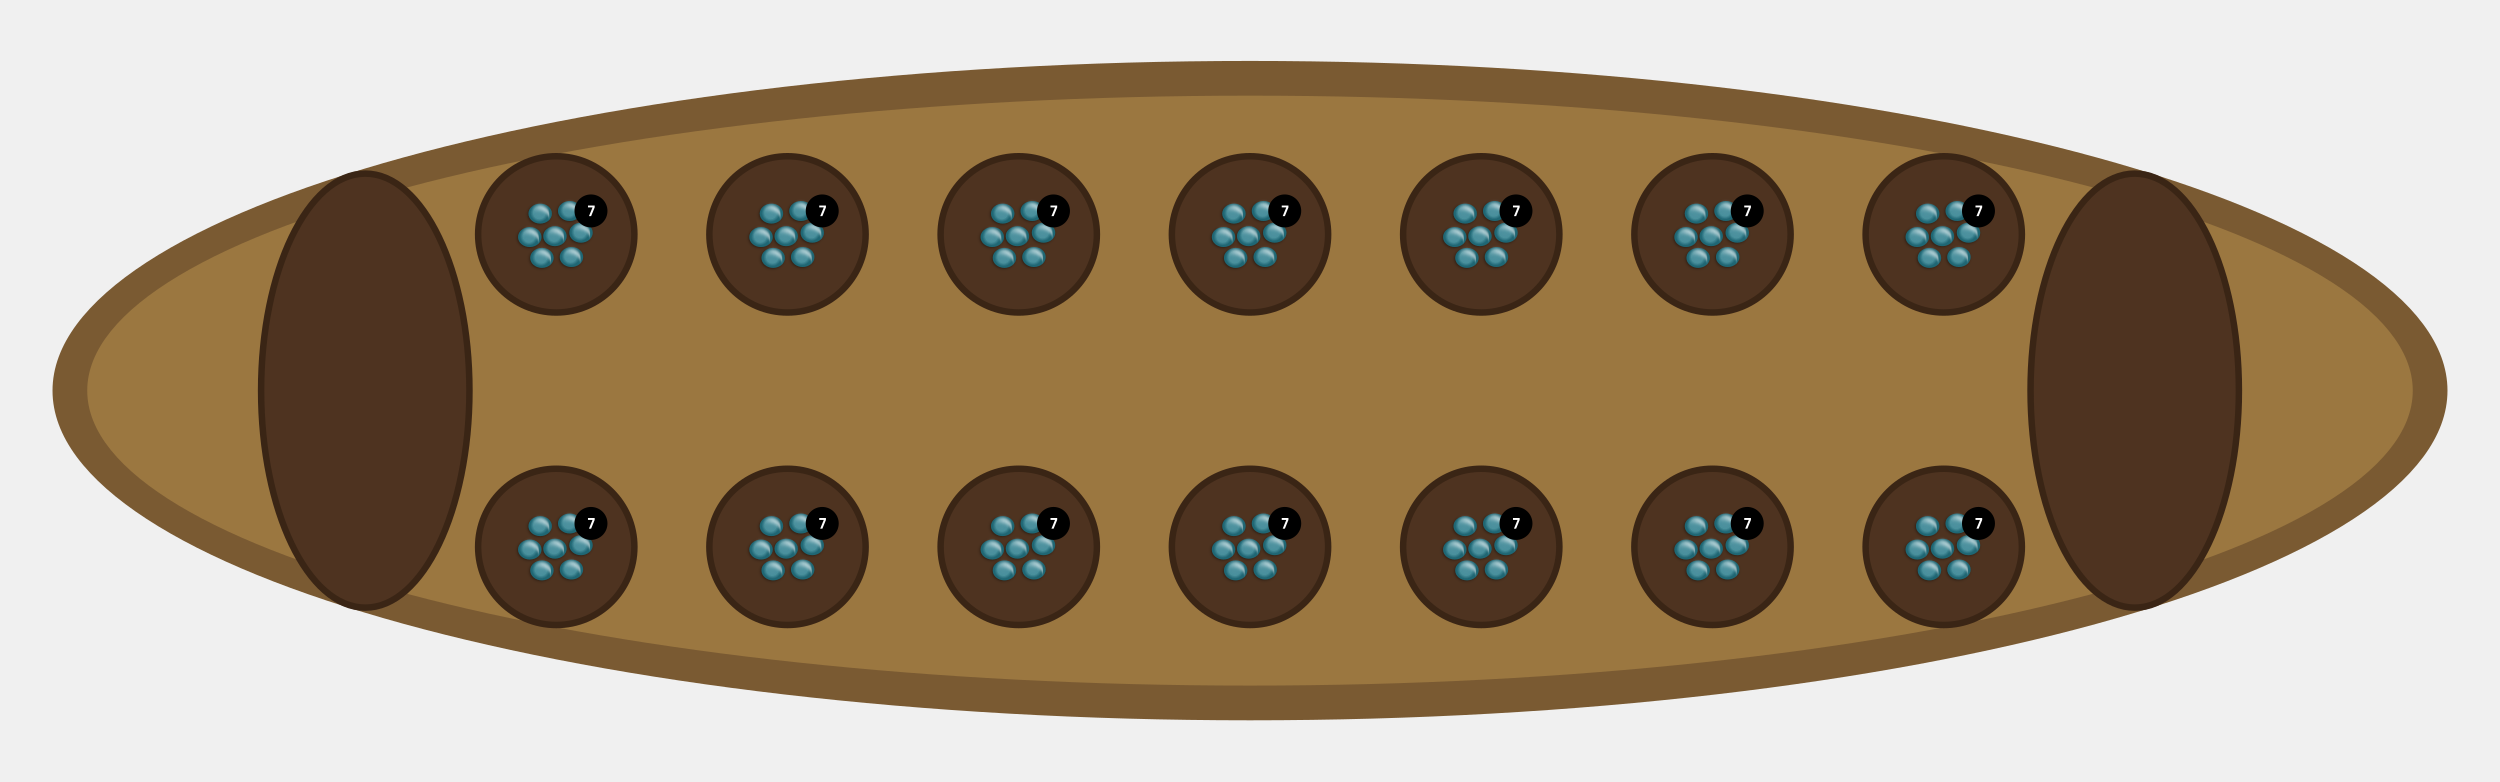
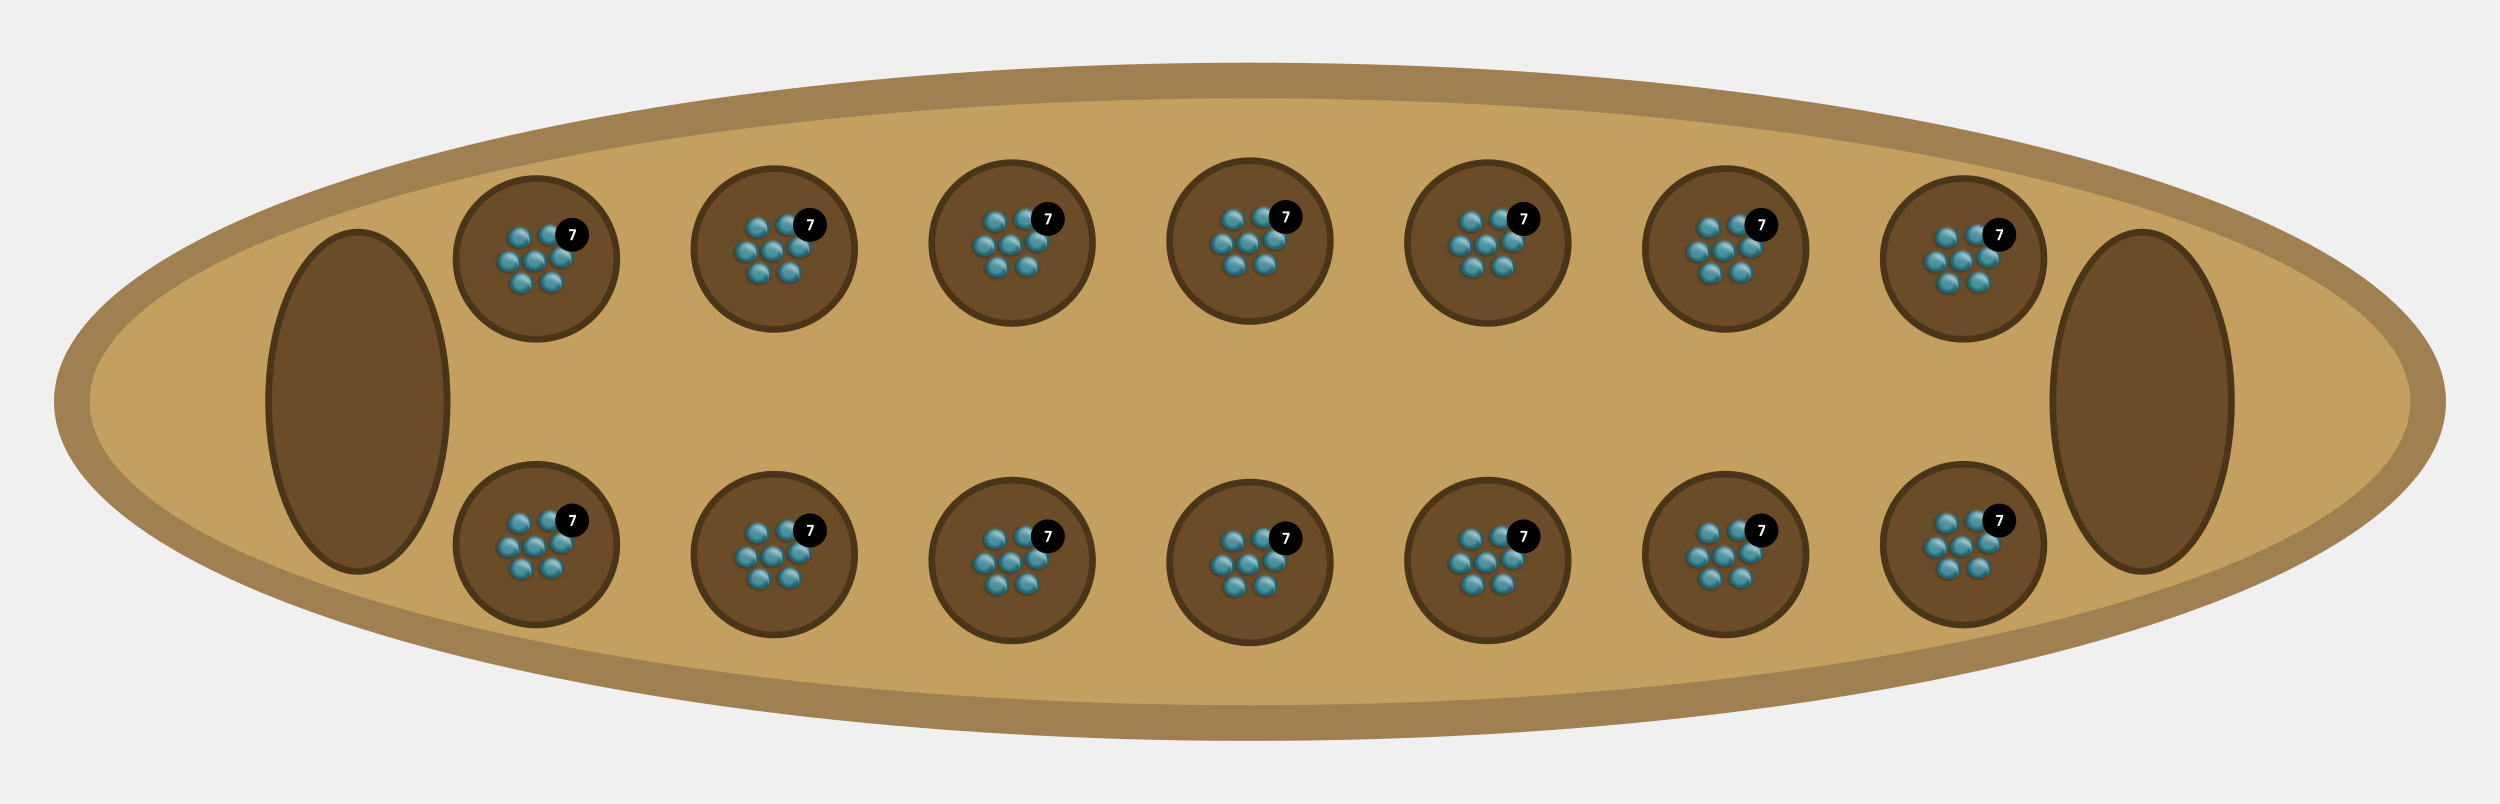
- <svg xmlns="http://www.w3.org/2000/svg" viewBox="0 0 576 180" width="576" height="180">
+ <svg xmlns="http://www.w3.org/2000/svg" viewBox="0 0 560 180" width="560" height="180">
  <defs>
    <symbol id="piece-playstrategy-oware-7" viewBox="0 0 144 144">
      <defs>
        <filter x="-22.2%" y="-26.1%" width="144.4%" height="152.2%" filterUnits="objectBoundingBox" id="filter-1">
          <feGaussianBlur stdDeviation="2" in="SourceGraphic" />
        </filter>
        <radialGradient cx="46.388%" cy="46.388%" fx="46.388%" fy="46.388%" r="46.157%" gradientTransform="translate(0.463878,0.463878),scale(0.851852,1),rotate(90),translate(-0.463878,-0.463878)" id="radialGradient-2">
          <stop stop-color="#FFFFFF" stop-opacity="0.1" offset="0%" />
          <stop stop-color="#FFFFFF" stop-opacity="0.086" offset="63.589%" />
          <stop stop-color="#000000" stop-opacity="0.08" offset="100%" />
        </radialGradient>
        <ellipse id="path-3" cx="13.5" cy="11.5" rx="13.5" ry="11.5" />
        <filter x="-34.6%" y="-38.6%" width="169.2%" height="177.3%" filterUnits="objectBoundingBox" id="filter-4">
          <feGaussianBlur stdDeviation="2" in="SourceGraphic" />
        </filter>
        <filter x="-22.2%" y="-26.1%" width="144.4%" height="152.2%" filterUnits="objectBoundingBox" id="filter-5">
          <feGaussianBlur stdDeviation="2" in="SourceGraphic" />
        </filter>
        <ellipse id="path-6" cx="13.5" cy="11.5" rx="13.5" ry="11.5" />
        <filter x="-34.6%" y="-38.6%" width="169.2%" height="177.3%" filterUnits="objectBoundingBox" id="filter-7">
          <feGaussianBlur stdDeviation="2" in="SourceGraphic" />
        </filter>
        <filter x="-22.2%" y="-26.1%" width="144.4%" height="152.2%" filterUnits="objectBoundingBox" id="filter-8">
          <feGaussianBlur stdDeviation="2" in="SourceGraphic" />
        </filter>
        <ellipse id="path-9" cx="13.5" cy="11.5" rx="13.5" ry="11.5" />
        <filter x="-34.6%" y="-38.6%" width="169.2%" height="177.3%" filterUnits="objectBoundingBox" id="filter-10">
          <feGaussianBlur stdDeviation="2" in="SourceGraphic" />
        </filter>
        <filter x="-22.2%" y="-26.1%" width="144.4%" height="152.2%" filterUnits="objectBoundingBox" id="filter-11">
          <feGaussianBlur stdDeviation="2" in="SourceGraphic" />
        </filter>
        <ellipse id="path-12" cx="13.5" cy="11.5" rx="13.5" ry="11.5" />
        <filter x="-34.6%" y="-38.6%" width="169.2%" height="177.3%" filterUnits="objectBoundingBox" id="filter-13">
          <feGaussianBlur stdDeviation="2" in="SourceGraphic" />
        </filter>
        <filter x="-22.2%" y="-26.1%" width="144.4%" height="152.2%" filterUnits="objectBoundingBox" id="filter-14">
          <feGaussianBlur stdDeviation="2" in="SourceGraphic" />
        </filter>
        <ellipse id="path-15" cx="13.5" cy="11.5" rx="13.5" ry="11.5" />
        <filter x="-34.6%" y="-38.6%" width="169.2%" height="177.3%" filterUnits="objectBoundingBox" id="filter-16">
          <feGaussianBlur stdDeviation="2" in="SourceGraphic" />
        </filter>
        <filter x="-22.2%" y="-26.1%" width="144.4%" height="152.2%" filterUnits="objectBoundingBox" id="filter-17">
          <feGaussianBlur stdDeviation="2" in="SourceGraphic" />
        </filter>
        <ellipse id="path-18" cx="13.5" cy="11.5" rx="13.5" ry="11.5" />
        <filter x="-34.6%" y="-38.6%" width="169.2%" height="177.3%" filterUnits="objectBoundingBox" id="filter-19">
          <feGaussianBlur stdDeviation="2" in="SourceGraphic" />
        </filter>
        <filter x="-22.2%" y="-26.1%" width="144.4%" height="152.2%" filterUnits="objectBoundingBox" id="filter-20">
          <feGaussianBlur stdDeviation="2" in="SourceGraphic" />
        </filter>
        <ellipse id="path-21" cx="13.5" cy="11.5" rx="13.5" ry="11.5" />
        <filter x="-34.6%" y="-38.6%" width="169.2%" height="177.3%" filterUnits="objectBoundingBox" id="filter-22">
          <feGaussianBlur stdDeviation="2" in="SourceGraphic" />
        </filter>
      </defs>
      <g id="seeds-7" stroke="none" stroke-width="1" fill="none" fill-rule="evenodd">
        <g id="Group" transform="translate(22, 27)">
          <g transform="translate(29, 29)">
            <ellipse id="shadow" fill="#000000" opacity="0.4" style="mix-blend-mode: multiply;" filter="url(#filter-1)" cx="18.5" cy="19.083" rx="13.5" ry="11.5" />
            <g id="colour---blue" transform="translate(6, 6.582812)">
              <use fill="#257989" href="#path-3" />
              <use fill="url(#radialGradient-2)" href="#path-3" />
            </g>
            <ellipse id="gradient" fill="url(#radialGradient-2)" cx="19.5" cy="18.083" rx="13.5" ry="11.5" />
            <path d="M12.595,25.035 C11.39,18.696 12.842,14.175 16.952,11.474 C21.061,8.772 25.252,8.852 29.523,11.715 C25.631,10.702 21.79,11.669 17.999,14.614 C14.209,17.558 12.407,21.032 12.595,25.035 Z" id="glow" fill="#FFFFFF" filter="url(#filter-4)" transform="translate(20.85407, 17.2703) rotate(-300) translate(-20.85407, -17.2703) " />
          </g>
          <g transform="translate(0, 30)">
            <ellipse id="shadow" fill="#000000" opacity="0.4" style="mix-blend-mode: multiply;" filter="url(#filter-5)" cx="18.5" cy="19.083" rx="13.5" ry="11.5" />
            <g id="colour---blue" transform="translate(6, 6.582812)">
              <use fill="#257989" href="#path-6" />
              <use fill="url(#radialGradient-2)" href="#path-6" />
            </g>
            <ellipse id="gradient" fill="url(#radialGradient-2)" cx="19.5" cy="18.083" rx="13.5" ry="11.5" />
            <path d="M12.595,25.035 C11.39,18.696 12.842,14.175 16.952,11.474 C21.061,8.772 25.252,8.852 29.523,11.715 C25.631,10.702 21.79,11.669 17.999,14.614 C14.209,17.558 12.407,21.032 12.595,25.035 Z" id="glow" fill="#FFFFFF" filter="url(#filter-7)" transform="translate(20.85407, 17.2703) rotate(-300) translate(-20.85407, -17.2703) " />
          </g>
          <g transform="translate(14, 54)">
            <ellipse id="shadow" fill="#000000" opacity="0.4" style="mix-blend-mode: multiply;" filter="url(#filter-8)" cx="18.5" cy="19.083" rx="13.5" ry="11.5" />
            <g id="colour---blue" transform="translate(6, 6.582812)">
              <use fill="#257989" href="#path-9" />
              <use fill="url(#radialGradient-2)" href="#path-9" />
            </g>
            <ellipse id="gradient" fill="url(#radialGradient-2)" cx="19.5" cy="18.083" rx="13.5" ry="11.5" />
            <path d="M12.595,25.035 C11.39,18.696 12.842,14.175 16.952,11.474 C21.061,8.772 25.252,8.852 29.523,11.715 C25.631,10.702 21.79,11.669 17.999,14.614 C14.209,17.558 12.407,21.032 12.595,25.035 Z" id="glow" fill="#FFFFFF" filter="url(#filter-10)" transform="translate(20.85407, 17.2703) rotate(-300) translate(-20.85407, -17.2703) " />
          </g>
          <g transform="translate(48, 53)">
            <ellipse id="shadow" fill="#000000" opacity="0.4" style="mix-blend-mode: multiply;" filter="url(#filter-11)" cx="18.5" cy="19.083" rx="13.5" ry="11.5" />
            <g id="colour---blue" transform="translate(6, 6.582812)">
              <use fill="#257989" href="#path-12" />
              <use fill="url(#radialGradient-2)" href="#path-12" />
            </g>
            <ellipse id="gradient" fill="url(#radialGradient-2)" cx="19.5" cy="18.083" rx="13.5" ry="11.5" />
            <path d="M12.595,25.035 C11.39,18.696 12.842,14.175 16.952,11.474 C21.061,8.772 25.252,8.852 29.523,11.715 C25.631,10.702 21.79,11.669 17.999,14.614 C14.209,17.558 12.407,21.032 12.595,25.035 Z" id="glow" fill="#FFFFFF" filter="url(#filter-13)" transform="translate(20.85407, 17.2703) rotate(-300) translate(-20.85407, -17.2703) " />
          </g>
          <g transform="translate(59, 25)">
            <ellipse id="shadow" fill="#000000" opacity="0.4" style="mix-blend-mode: multiply;" filter="url(#filter-14)" cx="18.5" cy="19.083" rx="13.5" ry="11.5" />
            <g id="colour---blue" transform="translate(6, 6.582812)">
              <use fill="#257989" href="#path-15" />
              <use fill="url(#radialGradient-2)" href="#path-15" />
            </g>
            <ellipse id="gradient" fill="url(#radialGradient-2)" cx="19.5" cy="18.083" rx="13.5" ry="11.5" />
            <path d="M12.595,25.035 C11.39,18.696 12.842,14.175 16.952,11.474 C21.061,8.772 25.252,8.852 29.523,11.715 C25.631,10.702 21.79,11.669 17.999,14.614 C14.209,17.558 12.407,21.032 12.595,25.035 Z" id="glow" fill="#FFFFFF" filter="url(#filter-16)" transform="translate(20.85407, 17.2703) rotate(-300) translate(-20.85407, -17.2703) " />
          </g>
          <g transform="translate(12, 3)">
            <ellipse id="shadow" fill="#000000" opacity="0.4" style="mix-blend-mode: multiply;" filter="url(#filter-17)" cx="18.5" cy="19.083" rx="13.5" ry="11.5" />
            <g id="colour---blue" transform="translate(6, 6.582812)">
              <use fill="#257989" href="#path-18" />
              <use fill="url(#radialGradient-2)" href="#path-18" />
            </g>
            <ellipse id="gradient" fill="url(#radialGradient-2)" cx="19.5" cy="18.083" rx="13.5" ry="11.5" />
            <path d="M12.595,25.035 C11.39,18.696 12.842,14.175 16.952,11.474 C21.061,8.772 25.252,8.852 29.523,11.715 C25.631,10.702 21.79,11.669 17.999,14.614 C14.209,17.558 12.407,21.032 12.595,25.035 Z" id="glow" fill="#FFFFFF" filter="url(#filter-19)" transform="translate(20.85407, 17.2703) rotate(-300) translate(-20.85407, -17.2703) " />
          </g>
          <g transform="translate(46, 0)">
            <ellipse id="shadow" fill="#000000" opacity="0.4" style="mix-blend-mode: multiply;" filter="url(#filter-20)" cx="18.5" cy="19.083" rx="13.5" ry="11.5" />
            <g id="colour---blue" transform="translate(6, 6.582812)">
              <use fill="#257989" href="#path-21" />
              <use fill="url(#radialGradient-2)" href="#path-21" />
            </g>
            <ellipse id="gradient" fill="url(#radialGradient-2)" cx="19.5" cy="18.083" rx="13.5" ry="11.5" />
            <path d="M12.595,25.035 C11.39,18.696 12.842,14.175 16.952,11.474 C21.061,8.772 25.252,8.852 29.523,11.715 C25.631,10.702 21.79,11.669 17.999,14.614 C14.209,17.558 12.407,21.032 12.595,25.035 Z" id="glow" fill="#FFFFFF" filter="url(#filter-22)" transform="translate(20.85407, 17.2703) rotate(-300) translate(-20.85407, -17.2703) " />
          </g>
        </g>
        <g id="Number" transform="translate(93, 26)">
          <circle id="Oval" fill="#000000" cx="19" cy="19" r="19" />
          <path d="M19.177,25 L23.274,14.936 L23.274,12.76 L15.556,12.76 L15.556,14.936 L20.792,14.936 L16.678,25 L19.177,25 Z" id="Masked-text-object" fill="#FFFFFF" />
        </g>
      </g>
    </symbol>
  </defs>
-   <ellipse cx="288" cy="90" rx="275.9" ry="75.96" fill="#7A5A32" />
-   <ellipse cx="288" cy="90" rx="267.9" ry="67.96" fill="#9B7740" />
-   <ellipse cx="84.16" cy="90" rx="24" ry="50" fill="#4E3320" stroke="#3A2515" stroke-width="1.5" class="board-cell" data-sq="store-1" />
-   <ellipse cx="491.84" cy="90" rx="24" ry="50" fill="#4E3320" stroke="#3A2515" stroke-width="1.5" class="board-cell" data-sq="store-0" />
-   <circle cx="128.16" cy="54" r="18" fill="#4E3320" stroke="#3A2515" stroke-width="1.5" class="board-cell" data-sq="pit-6" />
-   <circle cx="128.16" cy="126" r="18" fill="#4E3320" stroke="#3A2515" stroke-width="1.5" class="board-cell" data-sq="pit-7" />
-   <use href="#piece-playstrategy-oware-7" x="113.76" y="39.6" width="28.8" height="28.8" />
-   <use href="#piece-playstrategy-oware-7" x="113.76" y="111.6" width="28.8" height="28.8" />
-   <circle cx="181.44" cy="54" r="18" fill="#4E3320" stroke="#3A2515" stroke-width="1.5" class="board-cell" data-sq="pit-5" />
-   <circle cx="181.44" cy="126" r="18" fill="#4E3320" stroke="#3A2515" stroke-width="1.5" class="board-cell" data-sq="pit-8" />
-   <use href="#piece-playstrategy-oware-7" x="167.04" y="39.6" width="28.8" height="28.8" />
-   <use href="#piece-playstrategy-oware-7" x="167.04" y="111.6" width="28.8" height="28.8" />
-   <circle cx="234.72" cy="54" r="18" fill="#4E3320" stroke="#3A2515" stroke-width="1.5" class="board-cell" data-sq="pit-4" />
-   <circle cx="234.72" cy="126" r="18" fill="#4E3320" stroke="#3A2515" stroke-width="1.5" class="board-cell" data-sq="pit-9" />
-   <use href="#piece-playstrategy-oware-7" x="220.32" y="39.6" width="28.8" height="28.8" />
-   <use href="#piece-playstrategy-oware-7" x="220.32" y="111.6" width="28.8" height="28.8" />
-   <circle cx="288" cy="54" r="18" fill="#4E3320" stroke="#3A2515" stroke-width="1.5" class="board-cell" data-sq="pit-3" />
-   <circle cx="288" cy="126" r="18" fill="#4E3320" stroke="#3A2515" stroke-width="1.5" class="board-cell" data-sq="pit-10" />
-   <use href="#piece-playstrategy-oware-7" x="273.6" y="39.6" width="28.8" height="28.8" />
-   <use href="#piece-playstrategy-oware-7" x="273.6" y="111.6" width="28.8" height="28.8" />
-   <circle cx="341.28" cy="54" r="18" fill="#4E3320" stroke="#3A2515" stroke-width="1.5" class="board-cell" data-sq="pit-2" />
-   <circle cx="341.28" cy="126" r="18" fill="#4E3320" stroke="#3A2515" stroke-width="1.5" class="board-cell" data-sq="pit-11" />
-   <use href="#piece-playstrategy-oware-7" x="326.88" y="39.6" width="28.8" height="28.8" />
-   <use href="#piece-playstrategy-oware-7" x="326.88" y="111.6" width="28.8" height="28.8" />
-   <circle cx="394.56" cy="54" r="18" fill="#4E3320" stroke="#3A2515" stroke-width="1.5" class="board-cell" data-sq="pit-1" />
-   <circle cx="394.56" cy="126" r="18" fill="#4E3320" stroke="#3A2515" stroke-width="1.5" class="board-cell" data-sq="pit-12" />
-   <use href="#piece-playstrategy-oware-7" x="380.16" y="39.6" width="28.8" height="28.8" />
-   <use href="#piece-playstrategy-oware-7" x="380.16" y="111.6" width="28.8" height="28.8" />
-   <circle cx="447.84" cy="54" r="18" fill="#4E3320" stroke="#3A2515" stroke-width="1.5" class="board-cell" data-sq="pit-0" />
-   <circle cx="447.84" cy="126" r="18" fill="#4E3320" stroke="#3A2515" stroke-width="1.5" class="board-cell" data-sq="pit-13" />
-   <use href="#piece-playstrategy-oware-7" x="433.44" y="39.6" width="28.8" height="28.8" />
-   <use href="#piece-playstrategy-oware-7" x="433.44" y="111.6" width="28.8" height="28.8" />
+   <ellipse cx="280" cy="90" rx="267.9" ry="75.96" fill="#A08050" />
+   <ellipse cx="280" cy="90" rx="259.9" ry="67.96" fill="#C4A060" />
+   <ellipse cx="80.16" cy="90" rx="20" ry="38" fill="#6B4C28" stroke="#4A3518" stroke-width="1.5" class="board-cell" data-sq="store-1" />
+   <ellipse cx="479.84" cy="90" rx="20" ry="38" fill="#6B4C28" stroke="#4A3518" stroke-width="1.5" class="board-cell" data-sq="store-0" />
+   <circle cx="120.16" cy="58" r="18" fill="#6B4C28" stroke="#4A3518" stroke-width="1.5" class="board-cell" data-sq="pit-6" />
+   <circle cx="120.16" cy="122" r="18" fill="#6B4C28" stroke="#4A3518" stroke-width="1.5" class="board-cell" data-sq="pit-7" />
+   <use href="#piece-playstrategy-oware-7" x="105.76" y="43.6" width="28.8" height="28.8" />
+   <use href="#piece-playstrategy-oware-7" x="105.76" y="107.6" width="28.8" height="28.8" />
+   <circle cx="173.44" cy="55.778" r="18" fill="#6B4C28" stroke="#4A3518" stroke-width="1.5" class="board-cell" data-sq="pit-5" />
+   <circle cx="173.44" cy="124.222" r="18" fill="#6B4C28" stroke="#4A3518" stroke-width="1.5" class="board-cell" data-sq="pit-8" />
+   <use href="#piece-playstrategy-oware-7" x="159.04" y="41.378" width="28.8" height="28.8" />
+   <use href="#piece-playstrategy-oware-7" x="159.04" y="109.822" width="28.8" height="28.8" />
+   <circle cx="226.72" cy="54.444" r="18" fill="#6B4C28" stroke="#4A3518" stroke-width="1.5" class="board-cell" data-sq="pit-4" />
+   <circle cx="226.72" cy="125.556" r="18" fill="#6B4C28" stroke="#4A3518" stroke-width="1.5" class="board-cell" data-sq="pit-9" />
+   <use href="#piece-playstrategy-oware-7" x="212.32" y="40.044" width="28.8" height="28.8" />
+   <use href="#piece-playstrategy-oware-7" x="212.32" y="111.156" width="28.8" height="28.8" />
+   <circle cx="280" cy="54" r="18" fill="#6B4C28" stroke="#4A3518" stroke-width="1.5" class="board-cell" data-sq="pit-3" />
+   <circle cx="280" cy="126" r="18" fill="#6B4C28" stroke="#4A3518" stroke-width="1.5" class="board-cell" data-sq="pit-10" />
+   <use href="#piece-playstrategy-oware-7" x="265.6" y="39.6" width="28.8" height="28.8" />
+   <use href="#piece-playstrategy-oware-7" x="265.6" y="111.6" width="28.8" height="28.8" />
+   <circle cx="333.28" cy="54.444" r="18" fill="#6B4C28" stroke="#4A3518" stroke-width="1.5" class="board-cell" data-sq="pit-2" />
+   <circle cx="333.28" cy="125.556" r="18" fill="#6B4C28" stroke="#4A3518" stroke-width="1.5" class="board-cell" data-sq="pit-11" />
+   <use href="#piece-playstrategy-oware-7" x="318.88" y="40.044" width="28.8" height="28.8" />
+   <use href="#piece-playstrategy-oware-7" x="318.88" y="111.156" width="28.8" height="28.8" />
+   <circle cx="386.56" cy="55.778" r="18" fill="#6B4C28" stroke="#4A3518" stroke-width="1.5" class="board-cell" data-sq="pit-1" />
+   <circle cx="386.56" cy="124.222" r="18" fill="#6B4C28" stroke="#4A3518" stroke-width="1.5" class="board-cell" data-sq="pit-12" />
+   <use href="#piece-playstrategy-oware-7" x="372.16" y="41.378" width="28.8" height="28.8" />
+   <use href="#piece-playstrategy-oware-7" x="372.16" y="109.822" width="28.8" height="28.8" />
+   <circle cx="439.84" cy="58" r="18" fill="#6B4C28" stroke="#4A3518" stroke-width="1.5" class="board-cell" data-sq="pit-0" />
+   <circle cx="439.84" cy="122" r="18" fill="#6B4C28" stroke="#4A3518" stroke-width="1.5" class="board-cell" data-sq="pit-13" />
+   <use href="#piece-playstrategy-oware-7" x="425.44" y="43.6" width="28.8" height="28.8" />
+   <use href="#piece-playstrategy-oware-7" x="425.44" y="107.6" width="28.8" height="28.8" />
</svg>
